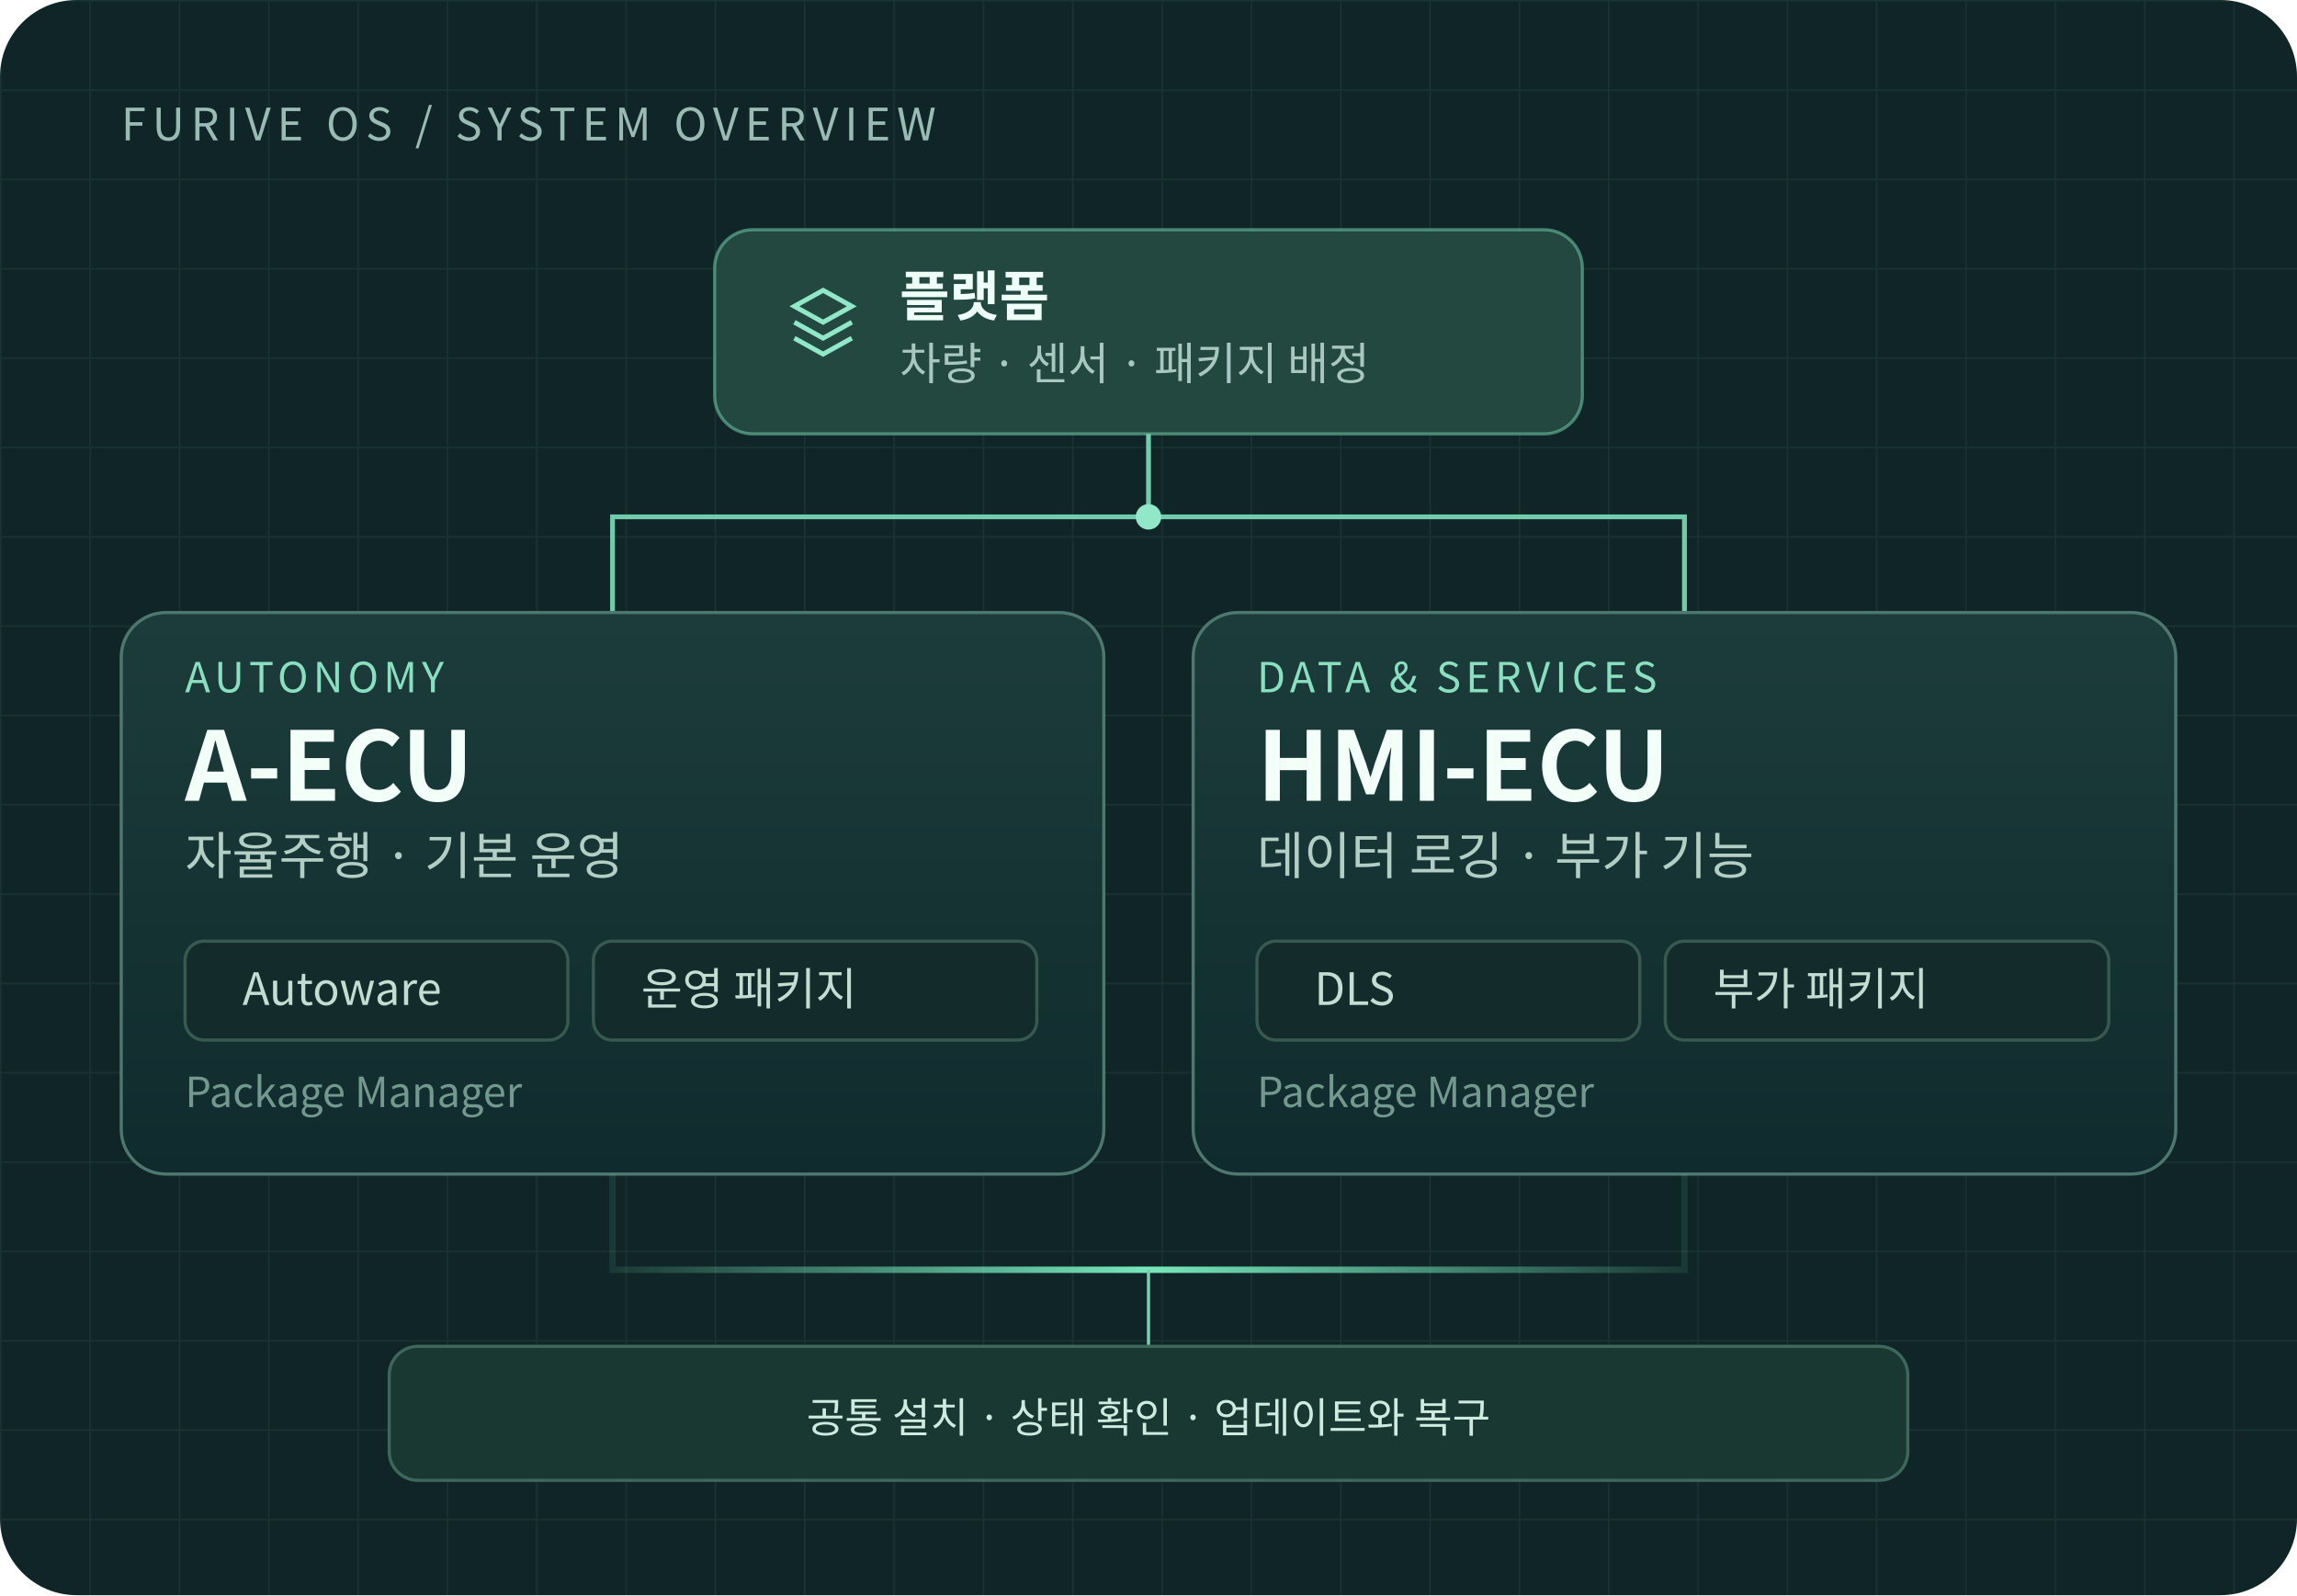
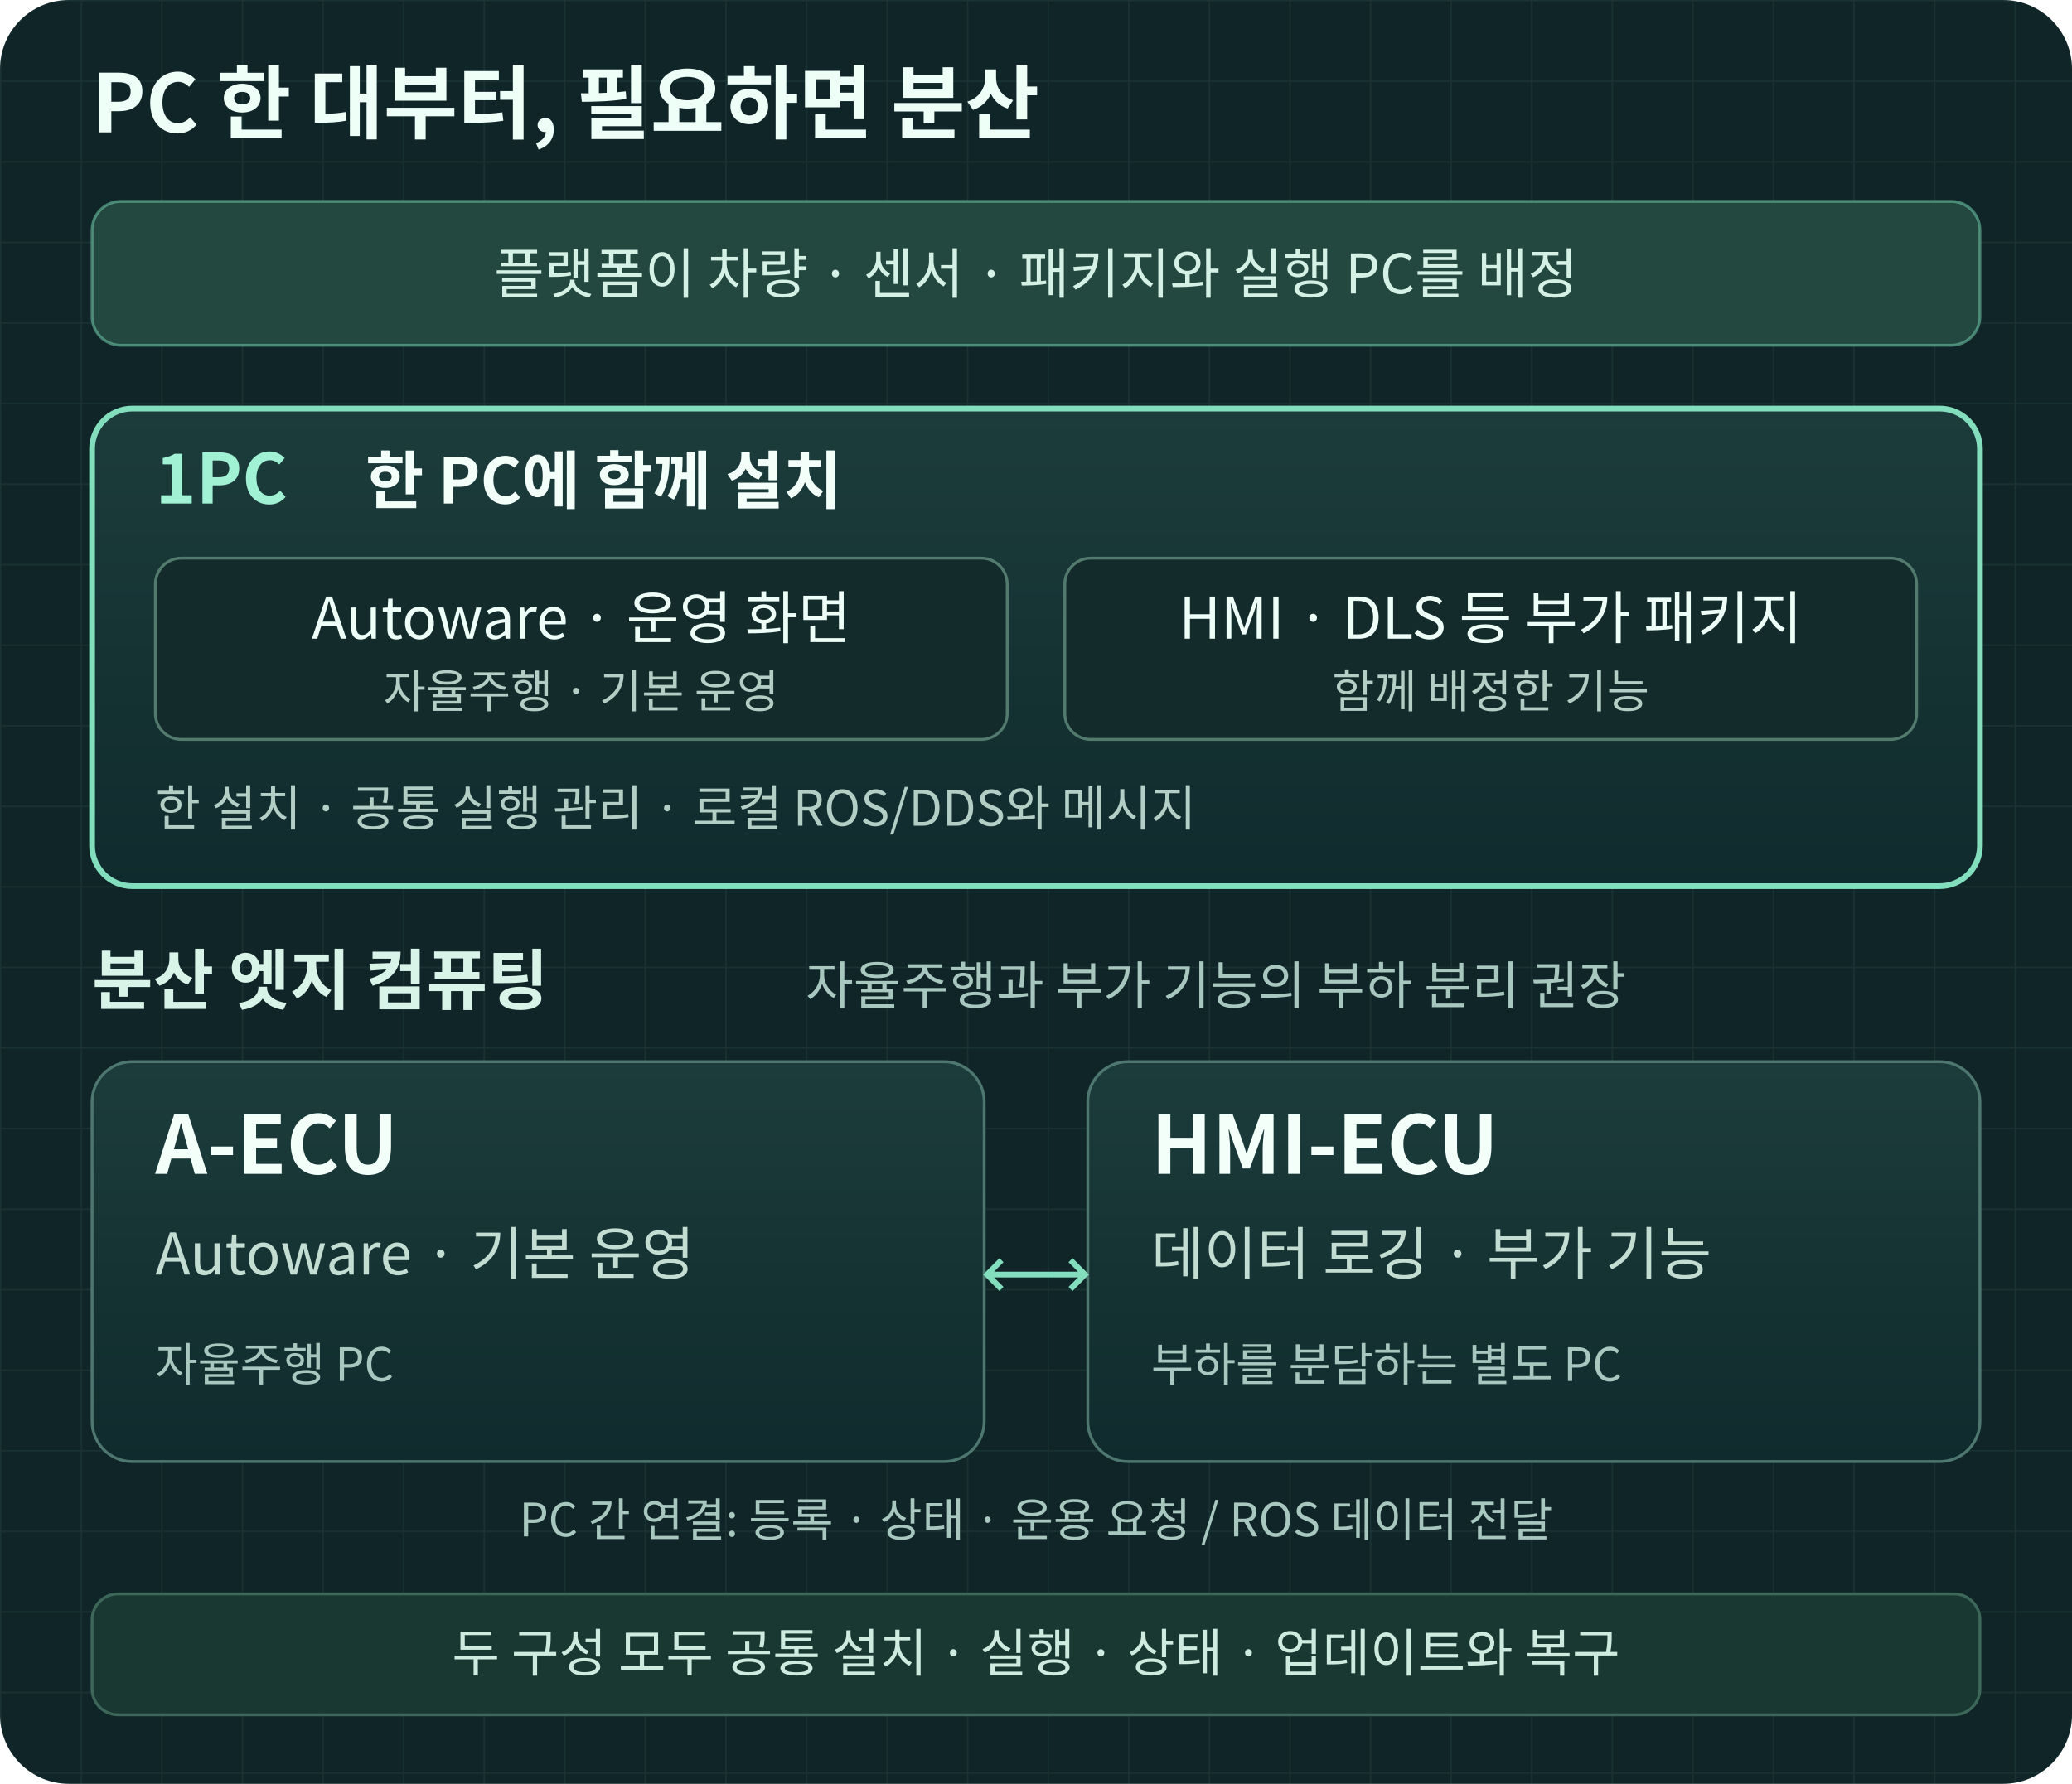
- <svg xmlns="http://www.w3.org/2000/svg" width="720" height="500" viewBox="0 0 720 500" role="img" aria-labelledby="title desc">
+ <svg xmlns="http://www.w3.org/2000/svg" width="720" height="620" viewBox="0 0 720 620" role="img" aria-labelledby="title desc">
  <defs>
    <pattern id="grid" width="28" height="28" patternUnits="userSpaceOnUse">
      <path d="M28 0H0V28" fill="none" stroke="#9cddcb" stroke-opacity=".07" />
    </pattern>
    <linearGradient id="panel" x2="0" y2="1">
      <stop stop-color="#1c3c3b" />
      <stop offset="1" stop-color="#102b2d" />
    </linearGradient>
-     <linearGradient id="beam">
-       <stop stop-color="#77e8bb" stop-opacity=".1" />
-       <stop offset=".5" stop-color="#77e8bb" />
-       <stop offset="1" stop-color="#77e8bb" stop-opacity=".1" />
-     </linearGradient>
  </defs>
-   <rect width="720" height="500" rx="24" fill="#102527" />
-   <rect width="720" height="500" rx="24" fill="url(#grid)" />
+   <rect width="720" height="620" rx="24" fill="#102527" />
+   <rect width="720" height="620" rx="24" fill="url(#grid)" />
  <g font-family="Noto Sans CJK KR, Noto Sans KR, sans-serif">
-     <text x="38" y="44" font-size="14" fill="#9abab4" letter-spacing="2">FURIVE OS / SYSTEM OVERVIEW</text>
-     <rect x="224" y="72" width="272" height="64" rx="12" fill="#23483f" stroke="#71ccac" stroke-opacity=".55" />
-     <path d="m249 96 9-5 9 5-9 5z m0 5 9 5 9-5 m-18 5 9 5 9-5" stroke="#91e8c9" fill="none" stroke-width="1.5" />
-     <text x="282" y="99" fill="#edfff7" font-size="17" font-weight="700">플랫폼</text>
-     <text x="282" y="119" fill="#a8c7be" font-size="14">차량 · 센서 · 패키지 배정</text>
-     <path d="M360 136v26H192v30m168-30h168v30" stroke="#71ccac" stroke-width="1.5" fill="none" />
-     <circle cx="360" cy="162" r="4" fill="#91e8c9" />
+     <text x="32" y="46" font-size="28" font-weight="700" fill="#edfff7">PC 한 대부터, 필요하면 분산</text>
+     <rect x="32" y="70" width="656" height="50" rx="10" fill="#23483f" stroke="#71ccac" stroke-opacity=".55" />
+     <text x="360" y="102" text-anchor="middle" fill="#d5f1e6" font-size="19">플랫폼이 차량 · 센서 · 패키지와 실행 PC를 배정</text>
+     <rect x="32" y="142" width="656" height="166" rx="14" fill="url(#panel)" stroke="#83debe" stroke-width="2" />
+     <text x="54" y="175" fill="#a1f2d5" font-size="24" font-weight="700">1PC</text>
+     <text x="127" y="175" fill="#f3fff9" font-size="22" font-weight="700">한 PC에 함께 설치</text>
+     <rect x="54" y="194" width="296" height="63" rx="9" fill="#132c2b" stroke="#527a6d" />
+     <rect x="370" y="194" width="296" height="63" rx="9" fill="#132c2b" stroke="#527a6d" />
+     <text x="202" y="222" text-anchor="middle" fill="#edfff7" font-size="20">Autoware · 운영 화면</text>
+     <text x="202" y="246" text-anchor="middle" fill="#b3cec5" font-size="16">자율주행 · 기본 운영</text>
+     <text x="518" y="222" text-anchor="middle" fill="#edfff7" font-size="20">HMI · DLS 등 부가 패키지</text>
+     <text x="518" y="246" text-anchor="middle" fill="#b3cec5" font-size="16">함께 배정한 기능</text>
+     <text x="54" y="287" fill="#b3cec5" font-size="17">한 설치 · 공통 실행 관리 · 로컬 ROS/DDS와 메시지</text>
+     <text x="32" y="349" fill="#d8f4e9" font-size="23" font-weight="700">분산 엣지 컴퓨팅</text>
+     <text x="280" y="349" fill="#a8c7be" font-size="18">자율주행과 부가 기능의 부하 분리 권장</text>
    <g fill="url(#panel)" stroke="#4e7770">
-       <rect x="38" y="192" width="308" height="176" rx="14" />
-       <rect x="374" y="192" width="308" height="176" rx="14" />
+       <rect x="32" y="369" width="310" height="139" rx="14" />
+       <rect x="378" y="369" width="310" height="139" rx="14" />
    </g>
-     <g fill="#8bdfc1" font-size="13" letter-spacing="1.5">
-       <text x="58" y="217">AUTONOMY</text>
-       <text x="394" y="217">DATA &amp; SERVICES</text>
+     <g fill="#f3fff9" font-size="28" font-weight="700">
+       <text x="54" y="408">A-ECU</text>
+       <text x="400" y="408">HMI-ECU</text>
    </g>
-     <g fill="#f3fff9" font-size="30" font-weight="700">
-       <text x="58" y="251">A-ECU</text>
-       <text x="394" y="251">HMI-ECU</text>
+     <g fill="#c4ddd3" font-size="20">
+       <text x="54" y="443">Autoware · 기본 운영</text>
+       <text x="400" y="443">데이터 로깅 · 부가 기능</text>
    </g>
-     <g fill="#b3cec5" font-size="16">
-       <text x="58" y="274">자율주행 · 기본 운영</text>
-       <text x="394" y="274">데이터 로깅 · 부가 기능</text>
+     <g fill="#a8c7be" font-size="16">
+       <text x="54" y="480">자율주행 PC</text>
+       <text x="400" y="480">부하를 분담하는 별도 PC</text>
    </g>
-     <g fill="#132c2b" stroke="#37594f">
-       <rect x="58" y="295" width="120" height="31" rx="6" />
-       <rect x="186" y="295" width="139" height="31" rx="6" />
-       <rect x="394" y="295" width="120" height="31" rx="6" />
-       <rect x="522" y="295" width="139" height="31" rx="6" />
-     </g>
-     <g fill="#c4ddd3" font-size="14">
-       <text x="76" y="315">Autoware</text>
-       <text x="201" y="315">운영 패키지</text>
-       <text x="412" y="315">DLS</text>
-       <text x="537" y="315">부가 패키지</text>
-     </g>
-     <g fill="#73988e" font-size="13">
-       <text x="58" y="347">Package Manager</text>
-       <text x="394" y="347">Package Manager</text>
-     </g>
-     <path d="M192 368v30h336v-30" fill="none" stroke="url(#beam)" stroke-width="2" />
-     <path d="M360 398v24" stroke="#77cfb0" />
-     <rect x="122" y="422" width="476" height="42" rx="9" fill="#183831" stroke="#3c6759" />
-     <text x="360" y="449" fill="#cfebdf" font-size="13" text-anchor="middle">공통 설치 · 상태 확인 · 업데이트와 복구</text>
+     <path d="M343 443h34m-29-5-5 5 5 5m24-10 5 5-5 5" fill="none" stroke="#83debe" stroke-width="2" />
+     <text x="360" y="534" text-anchor="middle" fill="#a8c7be" font-size="16">PC 간 연결: 등록 · 상태 · 운용 요청 / ROS 데이터 전달</text>
+     <rect x="32" y="554" width="656" height="42" rx="9" fill="#183831" stroke="#3c6759" />
+     <text x="360" y="581" fill="#cfebdf" font-size="18" text-anchor="middle">두 구성 모두 공통 설치 · 실행 · 상태 · 업데이트와 복구</text>
  </g>
</svg>
